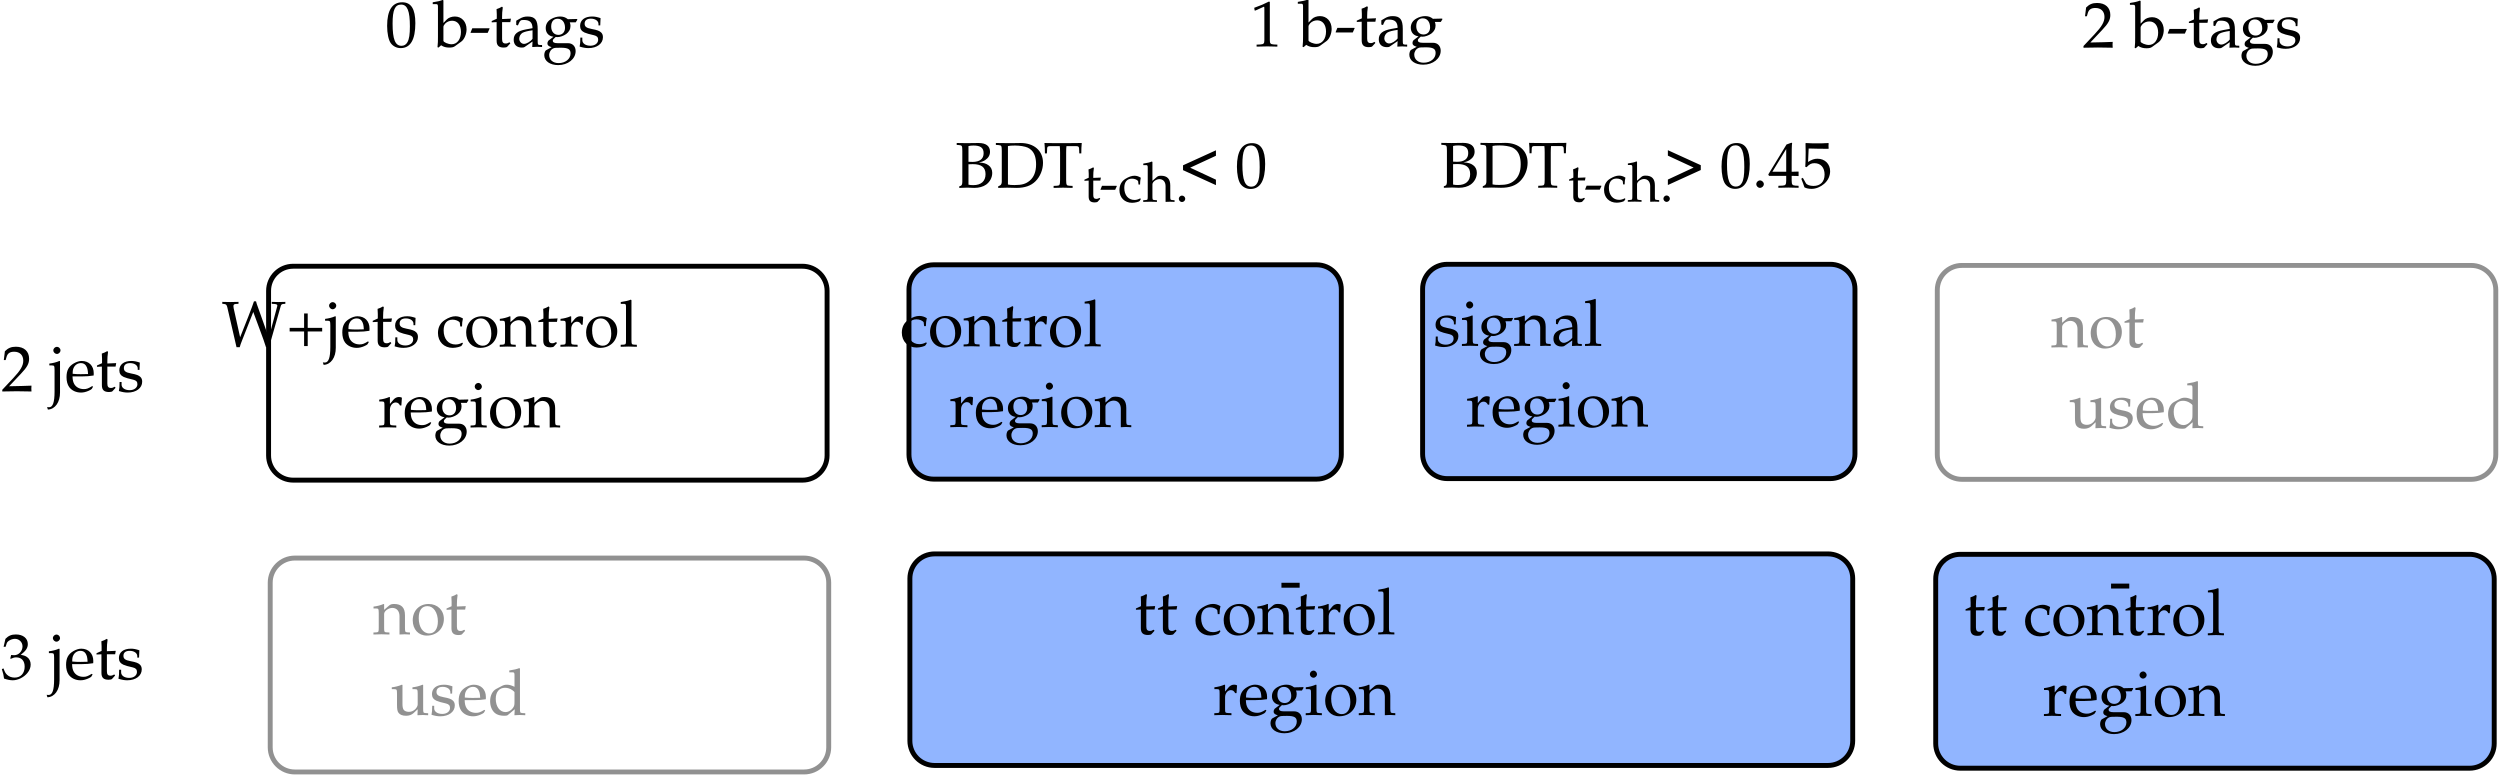
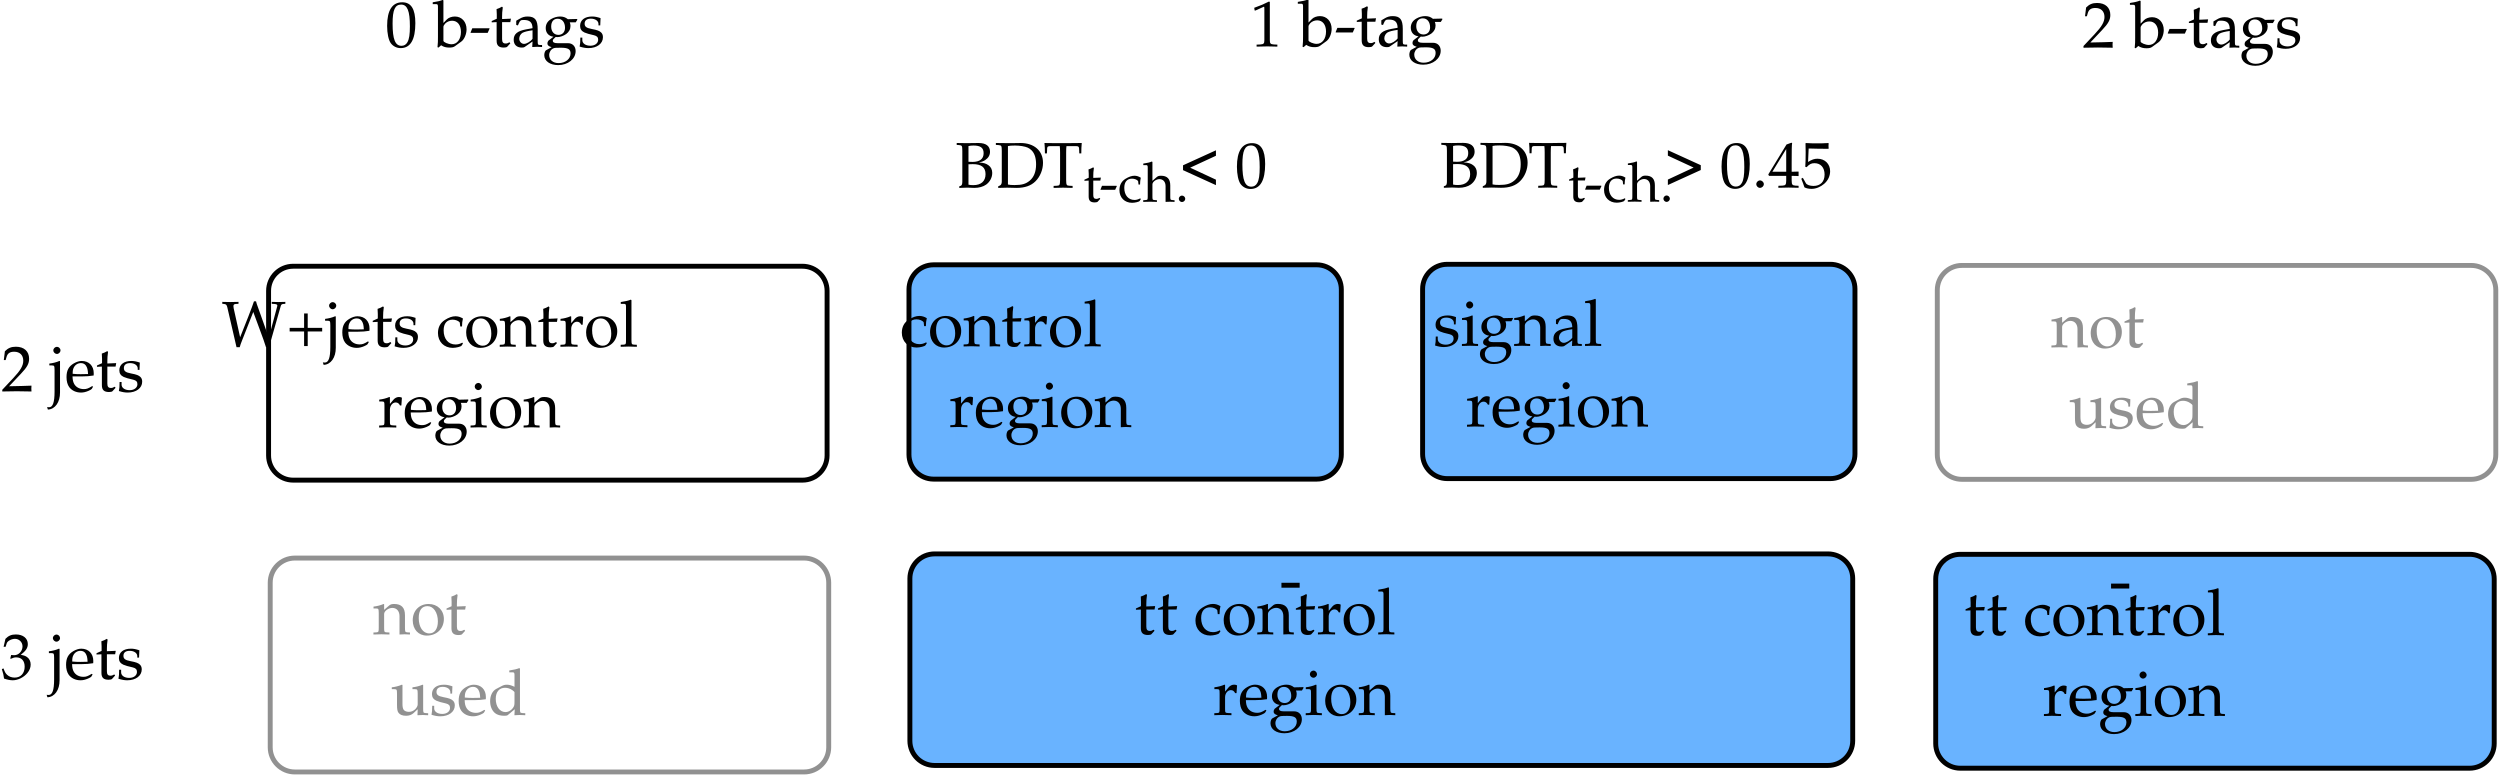
<svg xmlns="http://www.w3.org/2000/svg" xmlns:xlink="http://www.w3.org/1999/xlink" width="143.369mm" height="44.512mm" viewBox="0 0 507.999 157.719" id="svg4372" version="1.1">
  <defs id="defs4374">
    <pattern xlink:href="#Strips1_1" id="pattern5685" patternTransform="matrix(10,0,0,10,-54.37032,-114.7141)" />
    <pattern id="Strips1_1" patternTransform="translate(0,0) scale(10,10)" height="1" width="2" patternUnits="userSpaceOnUse">
      <rect id="rect5680" height="2" width="1" y="-0.5" x="0" style="fill:black;stroke:none" />
    </pattern>
    <pattern patternUnits="userSpaceOnUse" width="114.487" height="44.465" patternTransform="translate(54.37032,114.7141)" id="pattern5682">
      <rect ry="5.006" rx="5" y="0.5" x="0.5" height="43.465" width="113.487" id="rect4932-1" style="opacity:1;fill:url(#pattern5685);fill-opacity:1;stroke:#000000;stroke-width:1;stroke-linecap:round;stroke-linejoin:round;stroke-miterlimit:4;stroke-dasharray:none;stroke-dashoffset:0;stroke-opacity:1" />
    </pattern>
    <pattern patternUnits="userSpaceOnUse" width="135.585" height="29.638" patternTransform="translate(100.0484,210.1222)" id="pattern5771">
      <path id="path5689" d="M 0.424,29.214 29.214,0.424" style="fill:none;fill-rule:evenodd;stroke:#8c8c8c;stroke-width:1.2;stroke-linecap:butt;stroke-linejoin:miter;stroke-miterlimit:4;stroke-dasharray:none;stroke-opacity:1" />
      <use style="stroke:#8c8c8c;stroke-width:1.21;stroke-miterlimit:4;stroke-dasharray:none;stroke-opacity:1" id="use5751" transform="matrix(0.9918379,0,0,0.9918379,-99.11055,-208.301)" xlink:href="#path5689" y="0" x="0" width="100%" height="100%" />
      <use style="stroke:#8c8c8c;stroke-width:1.203;stroke-miterlimit:4;stroke-dasharray:none;stroke-opacity:1" id="use5753" transform="matrix(0.9975488,0,0,0.9975488,-87.96818,-209.5752)" xlink:href="#path5689" y="0" x="0" width="100%" height="100%" />
      <use style="stroke:#8c8c8c;stroke-width:1.218;stroke-miterlimit:4;stroke-dasharray:none;stroke-opacity:1" id="use5755" transform="matrix(0.9850248,0,0,0.9850248,-74.73052,-206.7808)" xlink:href="#path5689" y="0" x="0" width="100%" height="100%" />
      <use style="stroke:#8c8c8c;stroke-width:1.206;stroke-miterlimit:4;stroke-dasharray:none;stroke-opacity:1" id="use5757" transform="matrix(0.9949143,0,0,0.9949143,-64.0683,-208.9874)" xlink:href="#path5689" y="0" x="0" width="100%" height="100%" />
      <use style="stroke:#8c8c8c;stroke-width:1.225;stroke-miterlimit:4;stroke-dasharray:none;stroke-opacity:1" id="use5759" transform="matrix(0.9796697,0,0,0.9796697,-50.51803,-205.5859)" xlink:href="#path5689" y="0" x="0" width="100%" height="100%" />
      <use style="stroke:#8c8c8c;stroke-width:1.204;stroke-miterlimit:4;stroke-dasharray:none;stroke-opacity:1" id="use5761" transform="matrix(0.9967618,0,0,0.9967618,-40.68341,-209.3996)" xlink:href="#path5689" y="0" x="0" width="100%" height="100%" />
      <use style="stroke:#8c8c8c;stroke-width:1.209;stroke-miterlimit:4;stroke-dasharray:none;stroke-opacity:1" id="use5763" transform="matrix(0.9923274,0,0,0.9923274,-28.3753,-208.4102)" xlink:href="#path5689" y="0" x="0" width="100%" height="100%" />
      <use style="stroke:#8c8c8c;stroke-width:1.211;stroke-miterlimit:4;stroke-dasharray:none;stroke-opacity:1" id="use5765" transform="matrix(0.9907779,0,0,0.9907779,-16.39867,-208.0645)" xlink:href="#path5689" y="0" x="0" width="100%" height="100%" />
      <use style="stroke:#8c8c8c;stroke-width:1.214;stroke-miterlimit:4;stroke-dasharray:none;stroke-opacity:1" id="use5767" transform="matrix(0.9880636,0,0,0.9880636,-4.288206,-207.4589)" xlink:href="#path5689" y="0" x="0" width="100%" height="100%" />
      <use style="stroke:#8c8c8c;stroke-width:1.22;stroke-miterlimit:4;stroke-dasharray:none;stroke-opacity:1" id="use5769" transform="matrix(0.9837337,0,0,0.9837337,8.007904,-206.4927)" xlink:href="#path5689" y="0" x="0" width="100%" height="100%" />
    </pattern>
  </defs>
  <g id="layer3" transform="translate(0.03750024,-1.815)" />
  <g id="layer2" transform="translate(0.03750024,-1.815)">
    <rect style="opacity:1;fill:none;fill-opacity:1;stroke:#000000;stroke-width:1;stroke-linecap:round;stroke-linejoin:round;stroke-miterlimit:4;stroke-dasharray:none;stroke-dashoffset:0;stroke-opacity:1" id="rect4932" width="113.487" height="43.465" x="54.538" y="55.914" rx="5" ry="5.006" />
-     <rect style="opacity:1;fill:#91b5ff;fill-opacity:1;stroke:#000000;stroke-width:1;stroke-linecap:round;stroke-linejoin:round;stroke-miterlimit:4;stroke-dasharray:none;stroke-dashoffset:0;stroke-opacity:1" id="rect4932-3" width="87.855" height="43.548" x="184.664" y="55.624" rx="5" ry="5" />
-     <rect style="opacity:1;fill:#91b5ff;fill-opacity:1;stroke:#000000;stroke-width:1;stroke-linecap:round;stroke-linejoin:round;stroke-miterlimit:4;stroke-dasharray:none;stroke-dashoffset:0;stroke-opacity:1" id="rect4932-3-9" width="87.855" height="43.548" x="289.035" y="55.52" rx="5" ry="5" />
-     <rect style="opacity:1;fill:#91b5ff;fill-opacity:1;stroke:#000000;stroke-width:1;stroke-linecap:round;stroke-linejoin:round;stroke-miterlimit:4;stroke-dasharray:none;stroke-dashoffset:0;stroke-opacity:1" id="rect4932-3-0" width="191.581" height="42.988" x="184.851" y="114.367" rx="5.019" ry="5" />
+     <rect style="opacity:1;fill:#69b3ff;fill-opacity:1;stroke:#000000;stroke-width:1;stroke-linecap:round;stroke-linejoin:round;stroke-miterlimit:4;stroke-dasharray:none;stroke-dashoffset:0;stroke-opacity:1" id="rect4932-3" width="87.855" height="43.548" x="184.664" y="55.624" rx="5" ry="5" />
+     <rect style="opacity:1;fill:#69b3ff;fill-opacity:1;stroke:#000000;stroke-width:1;stroke-linecap:round;stroke-linejoin:round;stroke-miterlimit:4;stroke-dasharray:none;stroke-dashoffset:0;stroke-opacity:1" id="rect4932-3-9" width="87.855" height="43.548" x="289.035" y="55.52" rx="5" ry="5" />
+     <rect style="opacity:1;fill:#69b3ff;fill-opacity:1;stroke:#000000;stroke-width:1;stroke-linecap:round;stroke-linejoin:round;stroke-miterlimit:4;stroke-dasharray:none;stroke-dashoffset:0;stroke-opacity:1" id="rect4932-3-0" width="191.581" height="42.988" x="184.851" y="114.367" rx="5.019" ry="5" />
    <rect style="opacity:1;fill:none;fill-opacity:1;stroke:#919191;stroke-width:1;stroke-linecap:round;stroke-linejoin:round;stroke-miterlimit:4;stroke-dasharray:none;stroke-dashoffset:0;stroke-opacity:1" id="rect4932-6" width="113.487" height="43.465" x="393.62" y="55.75" rx="5" ry="5.006" />
-     <rect style="opacity:1;fill:#91b5ff;fill-opacity:1;stroke:#000000;stroke-width:1;stroke-linecap:round;stroke-linejoin:round;stroke-miterlimit:4;stroke-dasharray:none;stroke-dashoffset:0;stroke-opacity:1" id="rect4932-6-7" width="113.487" height="43.465" x="393.298" y="114.45" rx="5" ry="5.006" />
+     <rect style="opacity:1;fill:#69b3ff;fill-opacity:1;stroke:#000000;stroke-width:1;stroke-linecap:round;stroke-linejoin:round;stroke-miterlimit:4;stroke-dasharray:none;stroke-dashoffset:0;stroke-opacity:1" id="rect4932-6-7" width="113.487" height="43.465" x="393.298" y="114.45" rx="5" ry="5.006" />
    <rect style="opacity:1;fill:none;fill-opacity:1;stroke:#919191;stroke-width:1;stroke-linecap:round;stroke-linejoin:round;stroke-miterlimit:4;stroke-dasharray:none;stroke-dashoffset:0;stroke-opacity:1" id="rect5786" width="113.487" height="43.465" x="54.87" y="115.214" rx="5" ry="5.006" />
  </g>
  <g id="layer1" transform="translate(-218.617,-513.6186)">
    <text id="text6640-9-5-0-9-1-6-05-8-3" y="584.039" x="331.477" style="font-style:normal;font-variant:normal;font-weight:500;font-stretch:normal;line-height:0%;font-family:'URW Palladio L';-inkscape-font-specification:'URW Palladio L, Medium';text-align:center;letter-spacing:5px;word-spacing:0px;writing-mode:lr-tb;text-anchor:middle;fill:#000000;fill-opacity:1;stroke:none;stroke-width:1px;stroke-linecap:butt;stroke-linejoin:miter;stroke-opacity:1" xml:space="preserve">
      <tspan style="font-style:normal;font-variant:normal;font-weight:500;font-stretch:normal;font-size:13.125px;line-height:125%;font-family:'URW Palladio L';-inkscape-font-specification:'URW Palladio L, Medium';text-align:center;letter-spacing:0px;writing-mode:lr-tb;text-anchor:middle;fill:#000000;fill-opacity:1" y="584.039" x="331.477" id="tspan5006">W+jets control</tspan>
      <tspan style="font-style:normal;font-variant:normal;font-weight:500;font-stretch:normal;font-size:13.125px;line-height:125%;font-family:'URW Palladio L';-inkscape-font-specification:'URW Palladio L, Medium';text-align:center;letter-spacing:0px;writing-mode:lr-tb;text-anchor:middle;fill:#000000;fill-opacity:1" y="600.446" x="331.477" id="tspan5266">region</tspan>
    </text>
    <text id="text6640-9-5-0-9-1-6-05-8-3-9" y="523.13" x="296.907" style="font-style:normal;font-variant:normal;font-weight:500;font-stretch:normal;line-height:0%;font-family:'URW Palladio L';-inkscape-font-specification:'URW Palladio L, Medium';text-align:start;letter-spacing:5px;word-spacing:0px;writing-mode:lr-tb;text-anchor:start;fill:#000000;fill-opacity:1;stroke:none;stroke-width:1px;stroke-linecap:butt;stroke-linejoin:miter;stroke-opacity:1" xml:space="preserve">
      <tspan style="font-style:normal;font-variant:normal;font-weight:500;font-stretch:normal;font-size:13.125px;line-height:125%;font-family:'URW Palladio L';-inkscape-font-specification:'URW Palladio L, Medium';text-align:start;letter-spacing:0px;writing-mode:lr-tb;text-anchor:start;fill:#000000;fill-opacity:1" y="523.13" x="296.907" id="tspan6642-4-35-6-9-4-39-3-2-6-7">0 b-tags</tspan>
    </text>
    <text id="text6640-9-5-0-9-1-6-05-8-3-9-1" y="523.048" x="472.693" style="font-style:normal;font-variant:normal;font-weight:500;font-stretch:normal;line-height:0%;font-family:'URW Palladio L';-inkscape-font-specification:'URW Palladio L, Medium';text-align:start;letter-spacing:5px;word-spacing:0px;writing-mode:lr-tb;text-anchor:start;fill:#000000;fill-opacity:1;stroke:none;stroke-width:1px;stroke-linecap:butt;stroke-linejoin:miter;stroke-opacity:1" xml:space="preserve">
      <tspan style="font-style:normal;font-variant:normal;font-weight:500;font-stretch:normal;font-size:13.125px;line-height:125%;font-family:'URW Palladio L';-inkscape-font-specification:'URW Palladio L, Medium';text-align:start;letter-spacing:0px;writing-mode:lr-tb;text-anchor:start;fill:#000000;fill-opacity:1" y="523.048" x="472.693" id="tspan6642-4-35-6-9-4-39-3-2-6-7-0">1 b-tag</tspan>
    </text>
    <text id="text6640-9-5-0-9-1-6-05-8-3-9-7" y="593.121" x="218.876" style="font-style:normal;font-variant:normal;font-weight:500;font-stretch:normal;line-height:0%;font-family:'URW Palladio L';-inkscape-font-specification:'URW Palladio L, Medium';text-align:start;letter-spacing:5px;word-spacing:0px;writing-mode:lr-tb;text-anchor:start;fill:#000000;fill-opacity:1;stroke:none;stroke-width:1px;stroke-linecap:butt;stroke-linejoin:miter;stroke-opacity:1" xml:space="preserve">
      <tspan style="font-style:normal;font-variant:normal;font-weight:500;font-stretch:normal;font-size:13.125px;line-height:125%;font-family:'URW Palladio L';-inkscape-font-specification:'URW Palladio L, Medium';text-align:start;letter-spacing:0px;writing-mode:lr-tb;text-anchor:start;fill:#000000;fill-opacity:1" y="593.121" x="218.876" id="tspan6642-4-35-6-9-4-39-3-2-6-7-9">2 jets</tspan>
    </text>
    <text id="text6640-9-5-0-9-1-6-05-8-3-98" y="583.972" x="447.532" style="font-style:normal;font-variant:normal;font-weight:500;font-stretch:normal;line-height:0%;font-family:'URW Palladio L';-inkscape-font-specification:'URW Palladio L, Medium';text-align:center;letter-spacing:5px;word-spacing:0px;writing-mode:lr-tb;text-anchor:middle;fill:#000000;fill-opacity:1;stroke:none;stroke-width:1px;stroke-linecap:butt;stroke-linejoin:miter;stroke-opacity:1" xml:space="preserve">
      <tspan style="font-style:normal;font-variant:normal;font-weight:500;font-stretch:normal;font-size:13.125px;line-height:125%;font-family:'URW Palladio L';-inkscape-font-specification:'URW Palladio L, Medium';text-align:center;letter-spacing:0px;writing-mode:lr-tb;text-anchor:middle;fill:#000000;fill-opacity:1" y="583.972" x="447.532" id="tspan5006-7">control</tspan>
      <tspan style="font-style:normal;font-variant:normal;font-weight:500;font-stretch:normal;font-size:13.125px;line-height:125%;font-family:'URW Palladio L';-inkscape-font-specification:'URW Palladio L, Medium';text-align:center;letter-spacing:0px;writing-mode:lr-tb;text-anchor:middle;fill:#000000;fill-opacity:1" y="600.378" x="447.532" id="tspan5061">region</tspan>
    </text>
    <text id="text6640-9-5-0-9-1-6-05-8-3-9-1-0" y="551.756" x="412.677" style="font-style:normal;font-variant:normal;font-weight:500;font-stretch:normal;line-height:0%;font-family:'URW Palladio L';-inkscape-font-specification:'URW Palladio L, Medium';text-align:start;letter-spacing:5px;word-spacing:0px;writing-mode:lr-tb;text-anchor:start;fill:#000000;fill-opacity:1;stroke:none;stroke-width:1px;stroke-linecap:butt;stroke-linejoin:miter;stroke-opacity:1" xml:space="preserve">
      <tspan style="font-style:normal;font-variant:normal;font-weight:500;font-stretch:normal;font-size:13.125px;line-height:125%;font-family:'URW Palladio L';-inkscape-font-specification:'URW Palladio L, Medium';text-align:start;letter-spacing:0px;writing-mode:lr-tb;text-anchor:start;fill:#000000;fill-opacity:1" y="551.756" x="412.677" id="tspan6642-4-35-6-9-4-39-3-2-6-7-0-4">BDT      &lt; 0</tspan>
    </text>
    <text id="text6640-9-5-0-9-1-6-05-8-3-98-8" y="583.877" x="552.533" style="font-style:normal;font-variant:normal;font-weight:500;font-stretch:normal;line-height:0%;font-family:'URW Palladio L';-inkscape-font-specification:'URW Palladio L, Medium';text-align:center;letter-spacing:5px;word-spacing:0px;writing-mode:lr-tb;text-anchor:middle;fill:#000000;fill-opacity:1;stroke:none;stroke-width:1px;stroke-linecap:butt;stroke-linejoin:miter;stroke-opacity:1" xml:space="preserve">
      <tspan style="font-style:normal;font-variant:normal;font-weight:500;font-stretch:normal;font-size:13.125px;line-height:125%;font-family:'URW Palladio L';-inkscape-font-specification:'URW Palladio L, Medium';text-align:center;letter-spacing:0px;writing-mode:lr-tb;text-anchor:middle;fill:#000000;fill-opacity:1" y="583.877" x="552.533" id="tspan5006-7-1">signal</tspan>
      <tspan style="font-style:normal;font-variant:normal;font-weight:500;font-stretch:normal;font-size:13.125px;line-height:125%;font-family:'URW Palladio L';-inkscape-font-specification:'URW Palladio L, Medium';text-align:center;letter-spacing:0px;writing-mode:lr-tb;text-anchor:middle;fill:#000000;fill-opacity:1" y="600.284" x="552.533" id="tspan5061-6">region</tspan>
    </text>
    <text id="text6640-9-5-0-9-1-6-05-8-3-98-9" y="554.61" x="438.723" style="font-style:normal;font-variant:normal;font-weight:500;font-stretch:normal;line-height:0%;font-family:'URW Palladio L';-inkscape-font-specification:'URW Palladio L, Medium';text-align:start;letter-spacing:3.564px;word-spacing:0px;writing-mode:lr-tb;text-anchor:start;fill:#000000;fill-opacity:1;stroke:none;stroke-width:1px;stroke-linecap:butt;stroke-linejoin:miter;stroke-opacity:1" xml:space="preserve">
      <tspan style="font-style:normal;font-variant:normal;font-weight:500;font-stretch:normal;font-size:11.25px;line-height:125%;font-family:'URW Palladio L';-inkscape-font-specification:'URW Palladio L, Medium';text-align:start;letter-spacing:0px;writing-mode:lr-tb;text-anchor:start;fill:#000000;fill-opacity:1" y="554.61" x="438.723" id="tspan5061-60">t-ch.</tspan>
    </text>
    <text id="text6640-9-5-0-9-1-6-05-8-3-9-1-0-4" y="551.733" x="511.148" style="font-style:normal;font-variant:normal;font-weight:500;font-stretch:normal;line-height:0%;font-family:'URW Palladio L';-inkscape-font-specification:'URW Palladio L, Medium';text-align:start;letter-spacing:5px;word-spacing:0px;writing-mode:lr-tb;text-anchor:start;fill:#000000;fill-opacity:1;stroke:none;stroke-width:1px;stroke-linecap:butt;stroke-linejoin:miter;stroke-opacity:1" xml:space="preserve">
      <tspan style="font-style:normal;font-variant:normal;font-weight:500;font-stretch:normal;font-size:13.125px;line-height:125%;font-family:'URW Palladio L';-inkscape-font-specification:'URW Palladio L, Medium';text-align:start;letter-spacing:0px;writing-mode:lr-tb;text-anchor:start;fill:#000000;fill-opacity:1" y="551.733" x="511.148" id="tspan6642-4-35-6-9-4-39-3-2-6-7-0-4-9">BDT      &gt; 0.45</tspan>
    </text>
    <text id="text6640-9-5-0-9-1-6-05-8-3-98-9-9" y="554.587" x="537.195" style="font-style:normal;font-variant:normal;font-weight:500;font-stretch:normal;line-height:0%;font-family:'URW Palladio L';-inkscape-font-specification:'URW Palladio L, Medium';text-align:start;letter-spacing:3.564px;word-spacing:0px;writing-mode:lr-tb;text-anchor:start;fill:#000000;fill-opacity:1;stroke:none;stroke-width:1px;stroke-linecap:butt;stroke-linejoin:miter;stroke-opacity:1" xml:space="preserve">
      <tspan style="font-style:normal;font-variant:normal;font-weight:500;font-stretch:normal;font-size:11.25px;line-height:125%;font-family:'URW Palladio L';-inkscape-font-specification:'URW Palladio L, Medium';text-align:start;letter-spacing:0px;writing-mode:lr-tb;text-anchor:start;fill:#000000;fill-opacity:1" y="554.587" x="537.195" id="tspan5061-60-0">t-ch.</tspan>
    </text>
    <text id="text6640-9-5-0-9-1-6-05-8-3-1" y="584.179" x="670.348" style="font-style:normal;font-variant:normal;font-weight:500;font-stretch:normal;line-height:0%;font-family:'URW Palladio L';-inkscape-font-specification:'URW Palladio L, Medium';text-align:center;letter-spacing:5px;word-spacing:0px;writing-mode:lr-tb;text-anchor:middle;fill:#919191;fill-opacity:1;stroke:none;stroke-width:1px;stroke-linecap:butt;stroke-linejoin:miter;stroke-opacity:1" xml:space="preserve">
      <tspan style="font-style:normal;font-variant:normal;font-weight:500;font-stretch:normal;font-size:13.125px;line-height:125%;font-family:'URW Palladio L';-inkscape-font-specification:'URW Palladio L, Medium';text-align:center;letter-spacing:0px;writing-mode:lr-tb;text-anchor:middle;fill:#919191;fill-opacity:1" y="584.179" x="670.348" id="tspan5266-8">not</tspan>
      <tspan style="font-style:normal;font-variant:normal;font-weight:500;font-stretch:normal;font-size:13.125px;line-height:125%;font-family:'URW Palladio L';-inkscape-font-specification:'URW Palladio L, Medium';text-align:center;letter-spacing:0px;writing-mode:lr-tb;text-anchor:middle;fill:#919191;fill-opacity:1" y="600.586" x="670.348" id="tspan5430">used</tspan>
    </text>
    <text id="text6640-9-5-0-9-1-6-05-8-3-9-6" y="523.27" x="641.778" style="font-style:normal;font-variant:normal;font-weight:500;font-stretch:normal;line-height:0%;font-family:'URW Palladio L';-inkscape-font-specification:'URW Palladio L, Medium';text-align:start;letter-spacing:5px;word-spacing:0px;writing-mode:lr-tb;text-anchor:start;fill:#000000;fill-opacity:1;stroke:none;stroke-width:1px;stroke-linecap:butt;stroke-linejoin:miter;stroke-opacity:1" xml:space="preserve">
      <tspan style="font-style:normal;font-variant:normal;font-weight:500;font-stretch:normal;font-size:13.125px;line-height:125%;font-family:'URW Palladio L';-inkscape-font-specification:'URW Palladio L, Medium';text-align:start;letter-spacing:0px;writing-mode:lr-tb;text-anchor:start;fill:#000000;fill-opacity:1" y="523.27" x="641.778" id="tspan6642-4-35-6-9-4-39-3-2-6-7-7">2 b-tags</tspan>
    </text>
    <text id="text6640-9-5-0-9-1-6-05-8-3-7" y="642.503" x="329.385" style="font-style:normal;font-variant:normal;font-weight:500;font-stretch:normal;line-height:0%;font-family:'URW Palladio L';-inkscape-font-specification:'URW Palladio L, Medium';text-align:center;letter-spacing:5px;word-spacing:0px;writing-mode:lr-tb;text-anchor:middle;fill:#919191;fill-opacity:1;stroke:none;stroke-width:1px;stroke-linecap:butt;stroke-linejoin:miter;stroke-opacity:1" xml:space="preserve">
      <tspan style="font-style:normal;font-variant:normal;font-weight:500;font-stretch:normal;font-size:13.125px;line-height:125%;font-family:'URW Palladio L';-inkscape-font-specification:'URW Palladio L, Medium';text-align:center;letter-spacing:0px;writing-mode:lr-tb;text-anchor:middle;fill:#919191;fill-opacity:1" y="642.503" x="329.385" id="tspan5266-2">not</tspan>
      <tspan style="font-style:normal;font-variant:normal;font-weight:500;font-stretch:normal;font-size:13.125px;line-height:125%;font-family:'URW Palladio L';-inkscape-font-specification:'URW Palladio L, Medium';text-align:center;letter-spacing:0px;writing-mode:lr-tb;text-anchor:middle;fill:#919191;fill-opacity:1" y="658.909" x="329.385" id="tspan5434">used</tspan>
    </text>
    <text id="text6640-9-5-0-9-1-6-05-8-3-9-7-1" y="651.585" x="218.784" style="font-style:normal;font-variant:normal;font-weight:500;font-stretch:normal;line-height:0%;font-family:'URW Palladio L';-inkscape-font-specification:'URW Palladio L, Medium';text-align:start;letter-spacing:5px;word-spacing:0px;writing-mode:lr-tb;text-anchor:start;fill:#000000;fill-opacity:1;stroke:none;stroke-width:1px;stroke-linecap:butt;stroke-linejoin:miter;stroke-opacity:1" xml:space="preserve">
      <tspan style="font-style:normal;font-variant:normal;font-weight:500;font-stretch:normal;font-size:13.125px;line-height:125%;font-family:'URW Palladio L';-inkscape-font-specification:'URW Palladio L, Medium';text-align:start;letter-spacing:0px;writing-mode:lr-tb;text-anchor:start;fill:#000000;fill-opacity:1" y="651.585" x="218.784" id="tspan6642-4-35-6-9-4-39-3-2-6-7-9-5">3 jets</tspan>
    </text>
    <text id="text6640-9-5-0-9-1-6-05-8-3-7-7" y="642.495" x="501.179" style="font-style:normal;font-variant:normal;font-weight:500;font-stretch:normal;line-height:0%;font-family:'URW Palladio L';-inkscape-font-specification:'URW Palladio L, Medium';text-align:center;letter-spacing:5px;word-spacing:0px;writing-mode:lr-tb;text-anchor:middle;fill:#000000;fill-opacity:1;stroke:none;stroke-width:1px;stroke-linecap:butt;stroke-linejoin:miter;stroke-opacity:1" xml:space="preserve">
      <tspan style="font-style:normal;font-variant:normal;font-weight:500;font-stretch:normal;font-size:13.125px;line-height:125%;font-family:'URW Palladio L';-inkscape-font-specification:'URW Palladio L, Medium';text-align:center;letter-spacing:0px;writing-mode:lr-tb;text-anchor:middle;fill:#000000;fill-opacity:1" y="642.495" x="501.179" id="tspan5266-2-5">tt control</tspan>
      <tspan style="font-style:normal;font-variant:normal;font-weight:500;font-stretch:normal;font-size:13.125px;line-height:125%;font-family:'URW Palladio L';-inkscape-font-specification:'URW Palladio L, Medium';text-align:center;letter-spacing:0px;writing-mode:lr-tb;text-anchor:middle;fill:#000000;fill-opacity:1" y="658.901" x="501.179" id="tspan5434-6">region</tspan>
    </text>
    <path style="fill:none;fill-rule:evenodd;stroke:#000000;stroke-width:1;stroke-linecap:butt;stroke-linejoin:miter;stroke-miterlimit:4;stroke-dasharray:none;stroke-opacity:1" d="m 479.005,632.538 3.7,0" id="path5459" />
    <text id="text6640-9-5-0-9-1-6-05-8-3-7-7-5" y="642.664" x="669.757" style="font-style:normal;font-variant:normal;font-weight:500;font-stretch:normal;line-height:0%;font-family:'URW Palladio L';-inkscape-font-specification:'URW Palladio L, Medium';text-align:center;letter-spacing:5px;word-spacing:0px;writing-mode:lr-tb;text-anchor:middle;fill:#000000;fill-opacity:1;stroke:none;stroke-width:1px;stroke-linecap:butt;stroke-linejoin:miter;stroke-opacity:1" xml:space="preserve">
      <tspan style="font-style:normal;font-variant:normal;font-weight:500;font-stretch:normal;font-size:13.125px;line-height:125%;font-family:'URW Palladio L';-inkscape-font-specification:'URW Palladio L, Medium';text-align:center;letter-spacing:0px;writing-mode:lr-tb;text-anchor:middle;fill:#000000;fill-opacity:1" y="642.664" x="669.757" id="tspan5266-2-5-4">tt control</tspan>
      <tspan style="font-style:normal;font-variant:normal;font-weight:500;font-stretch:normal;font-size:13.125px;line-height:125%;font-family:'URW Palladio L';-inkscape-font-specification:'URW Palladio L, Medium';text-align:center;letter-spacing:0px;writing-mode:lr-tb;text-anchor:middle;fill:#000000;fill-opacity:1" y="659.07" x="669.757" id="tspan5434-6-2">region</tspan>
    </text>
    <path style="fill:none;fill-rule:evenodd;stroke:#000000;stroke-width:1;stroke-linecap:butt;stroke-linejoin:miter;stroke-miterlimit:4;stroke-dasharray:none;stroke-opacity:1" d="m 647.583,632.707 3.7,0" id="path5459-2" />
  </g>
</svg>
